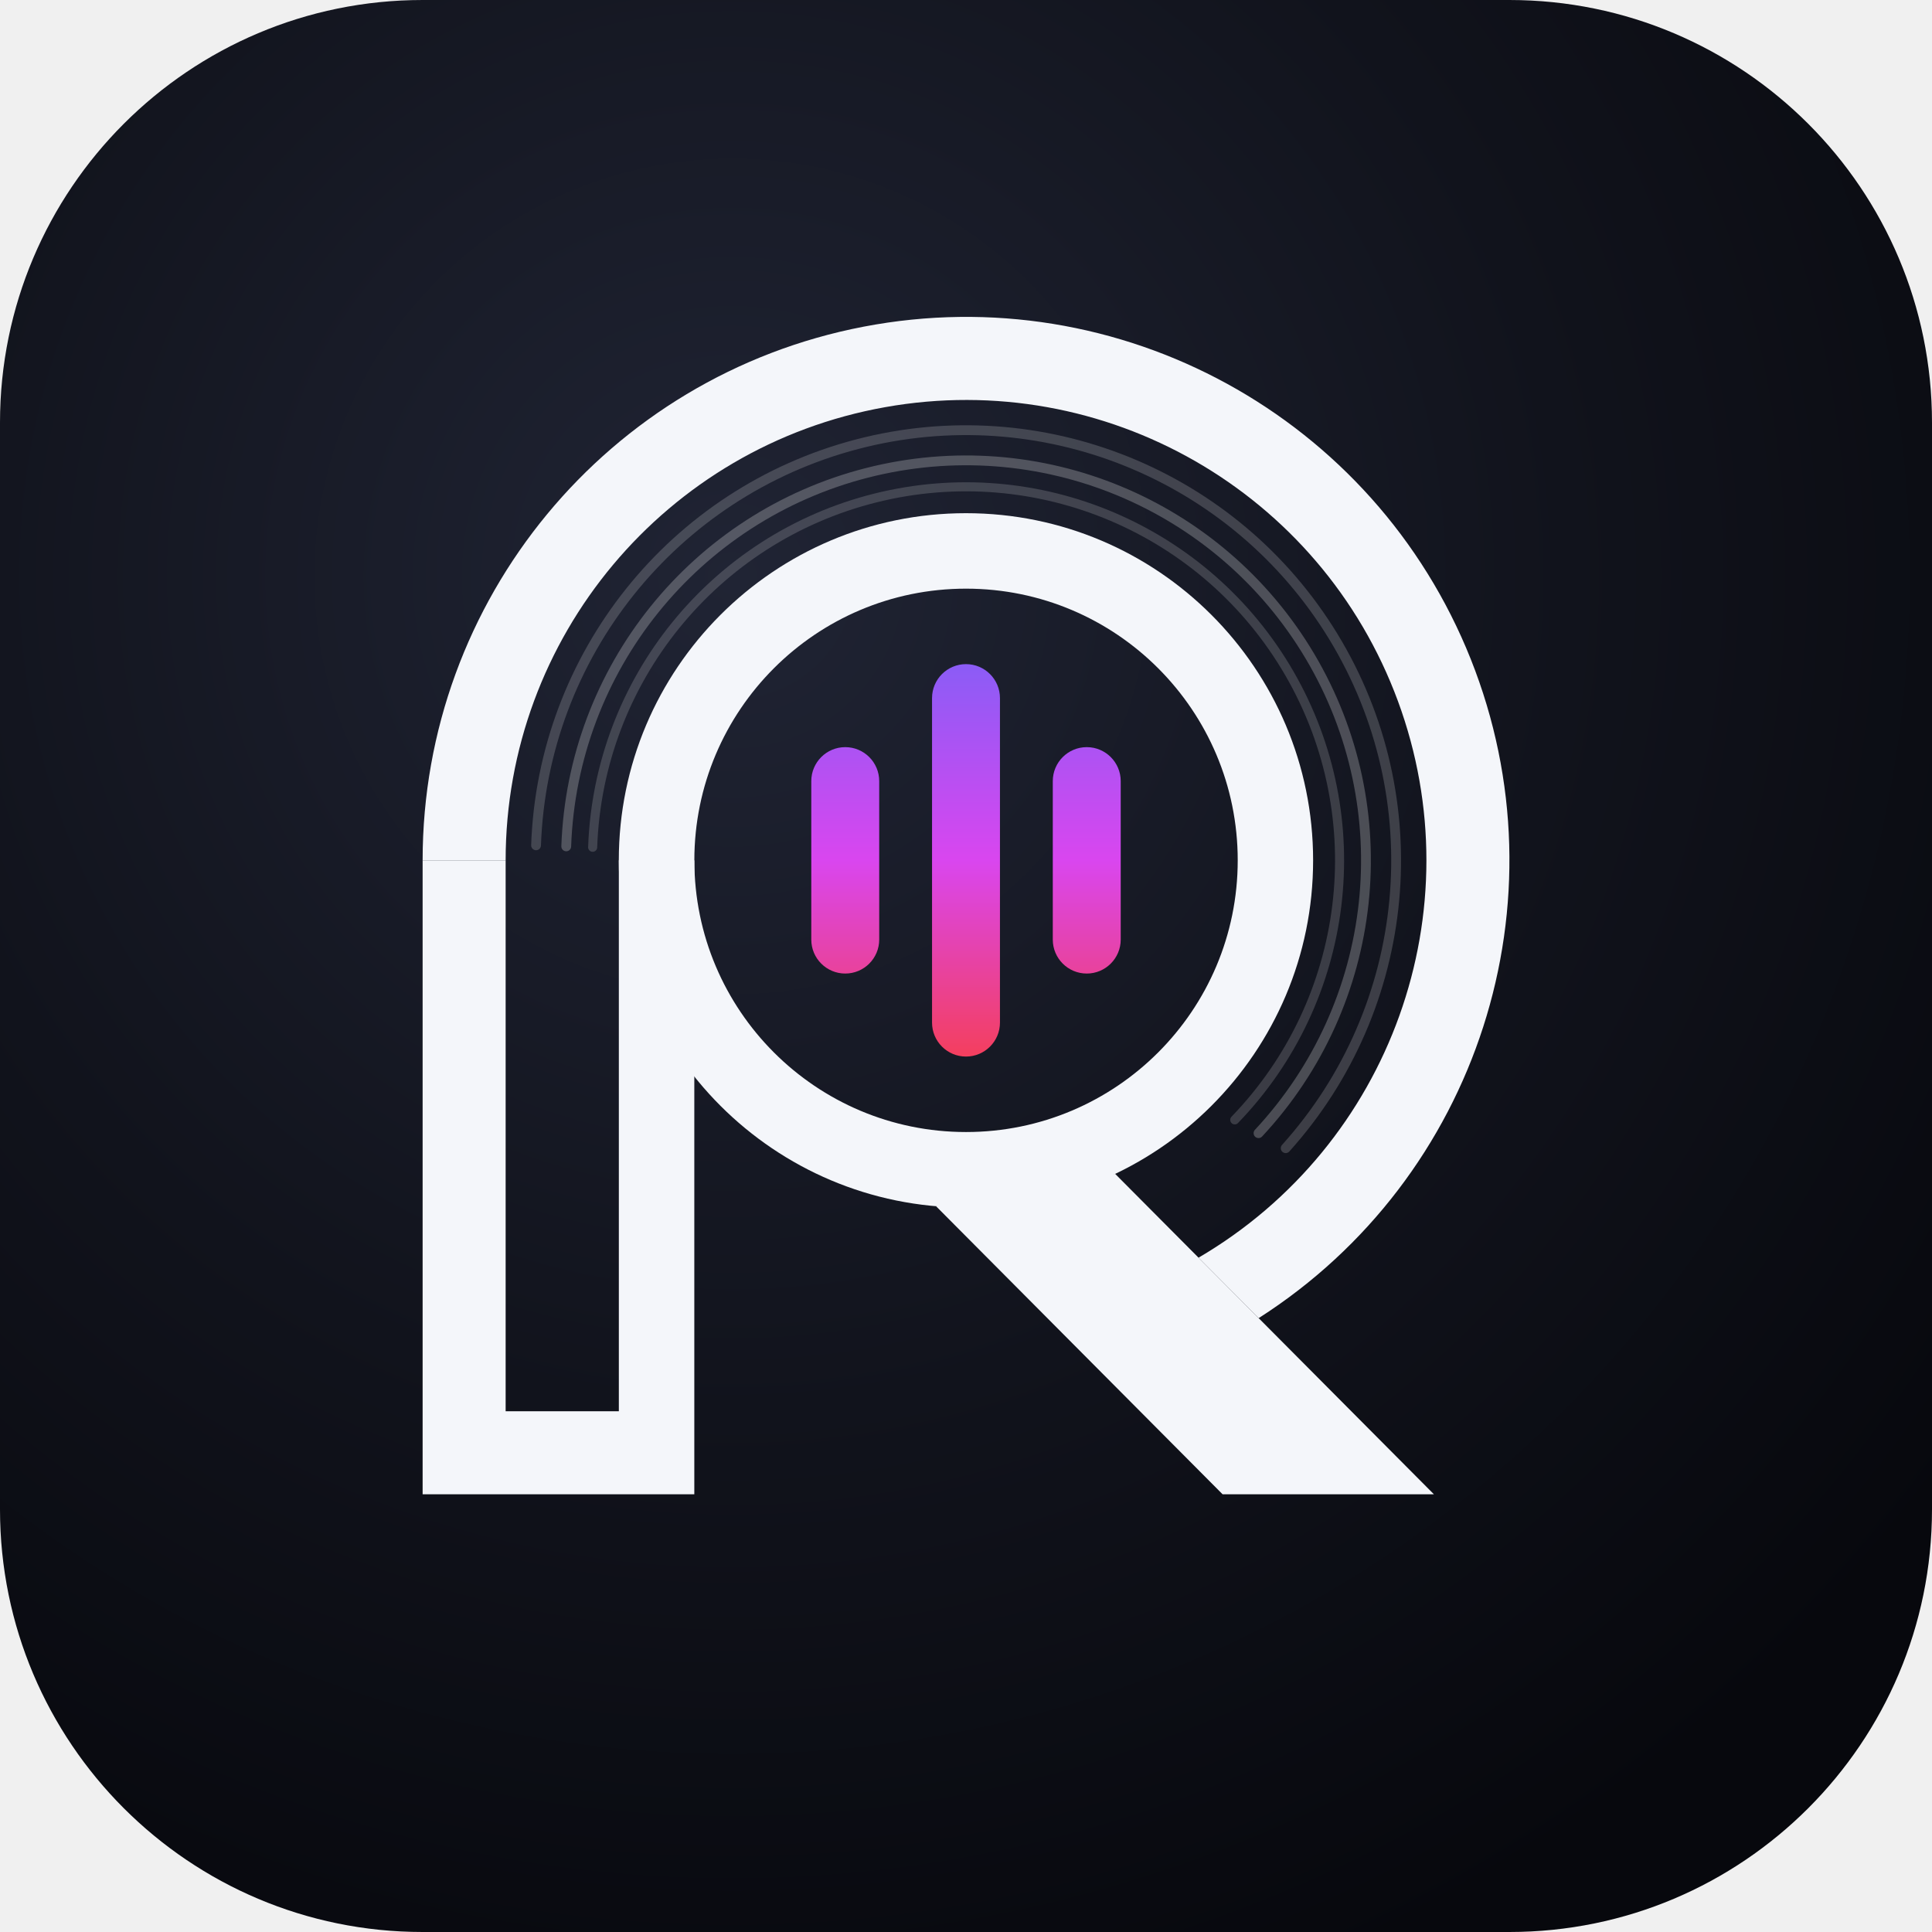
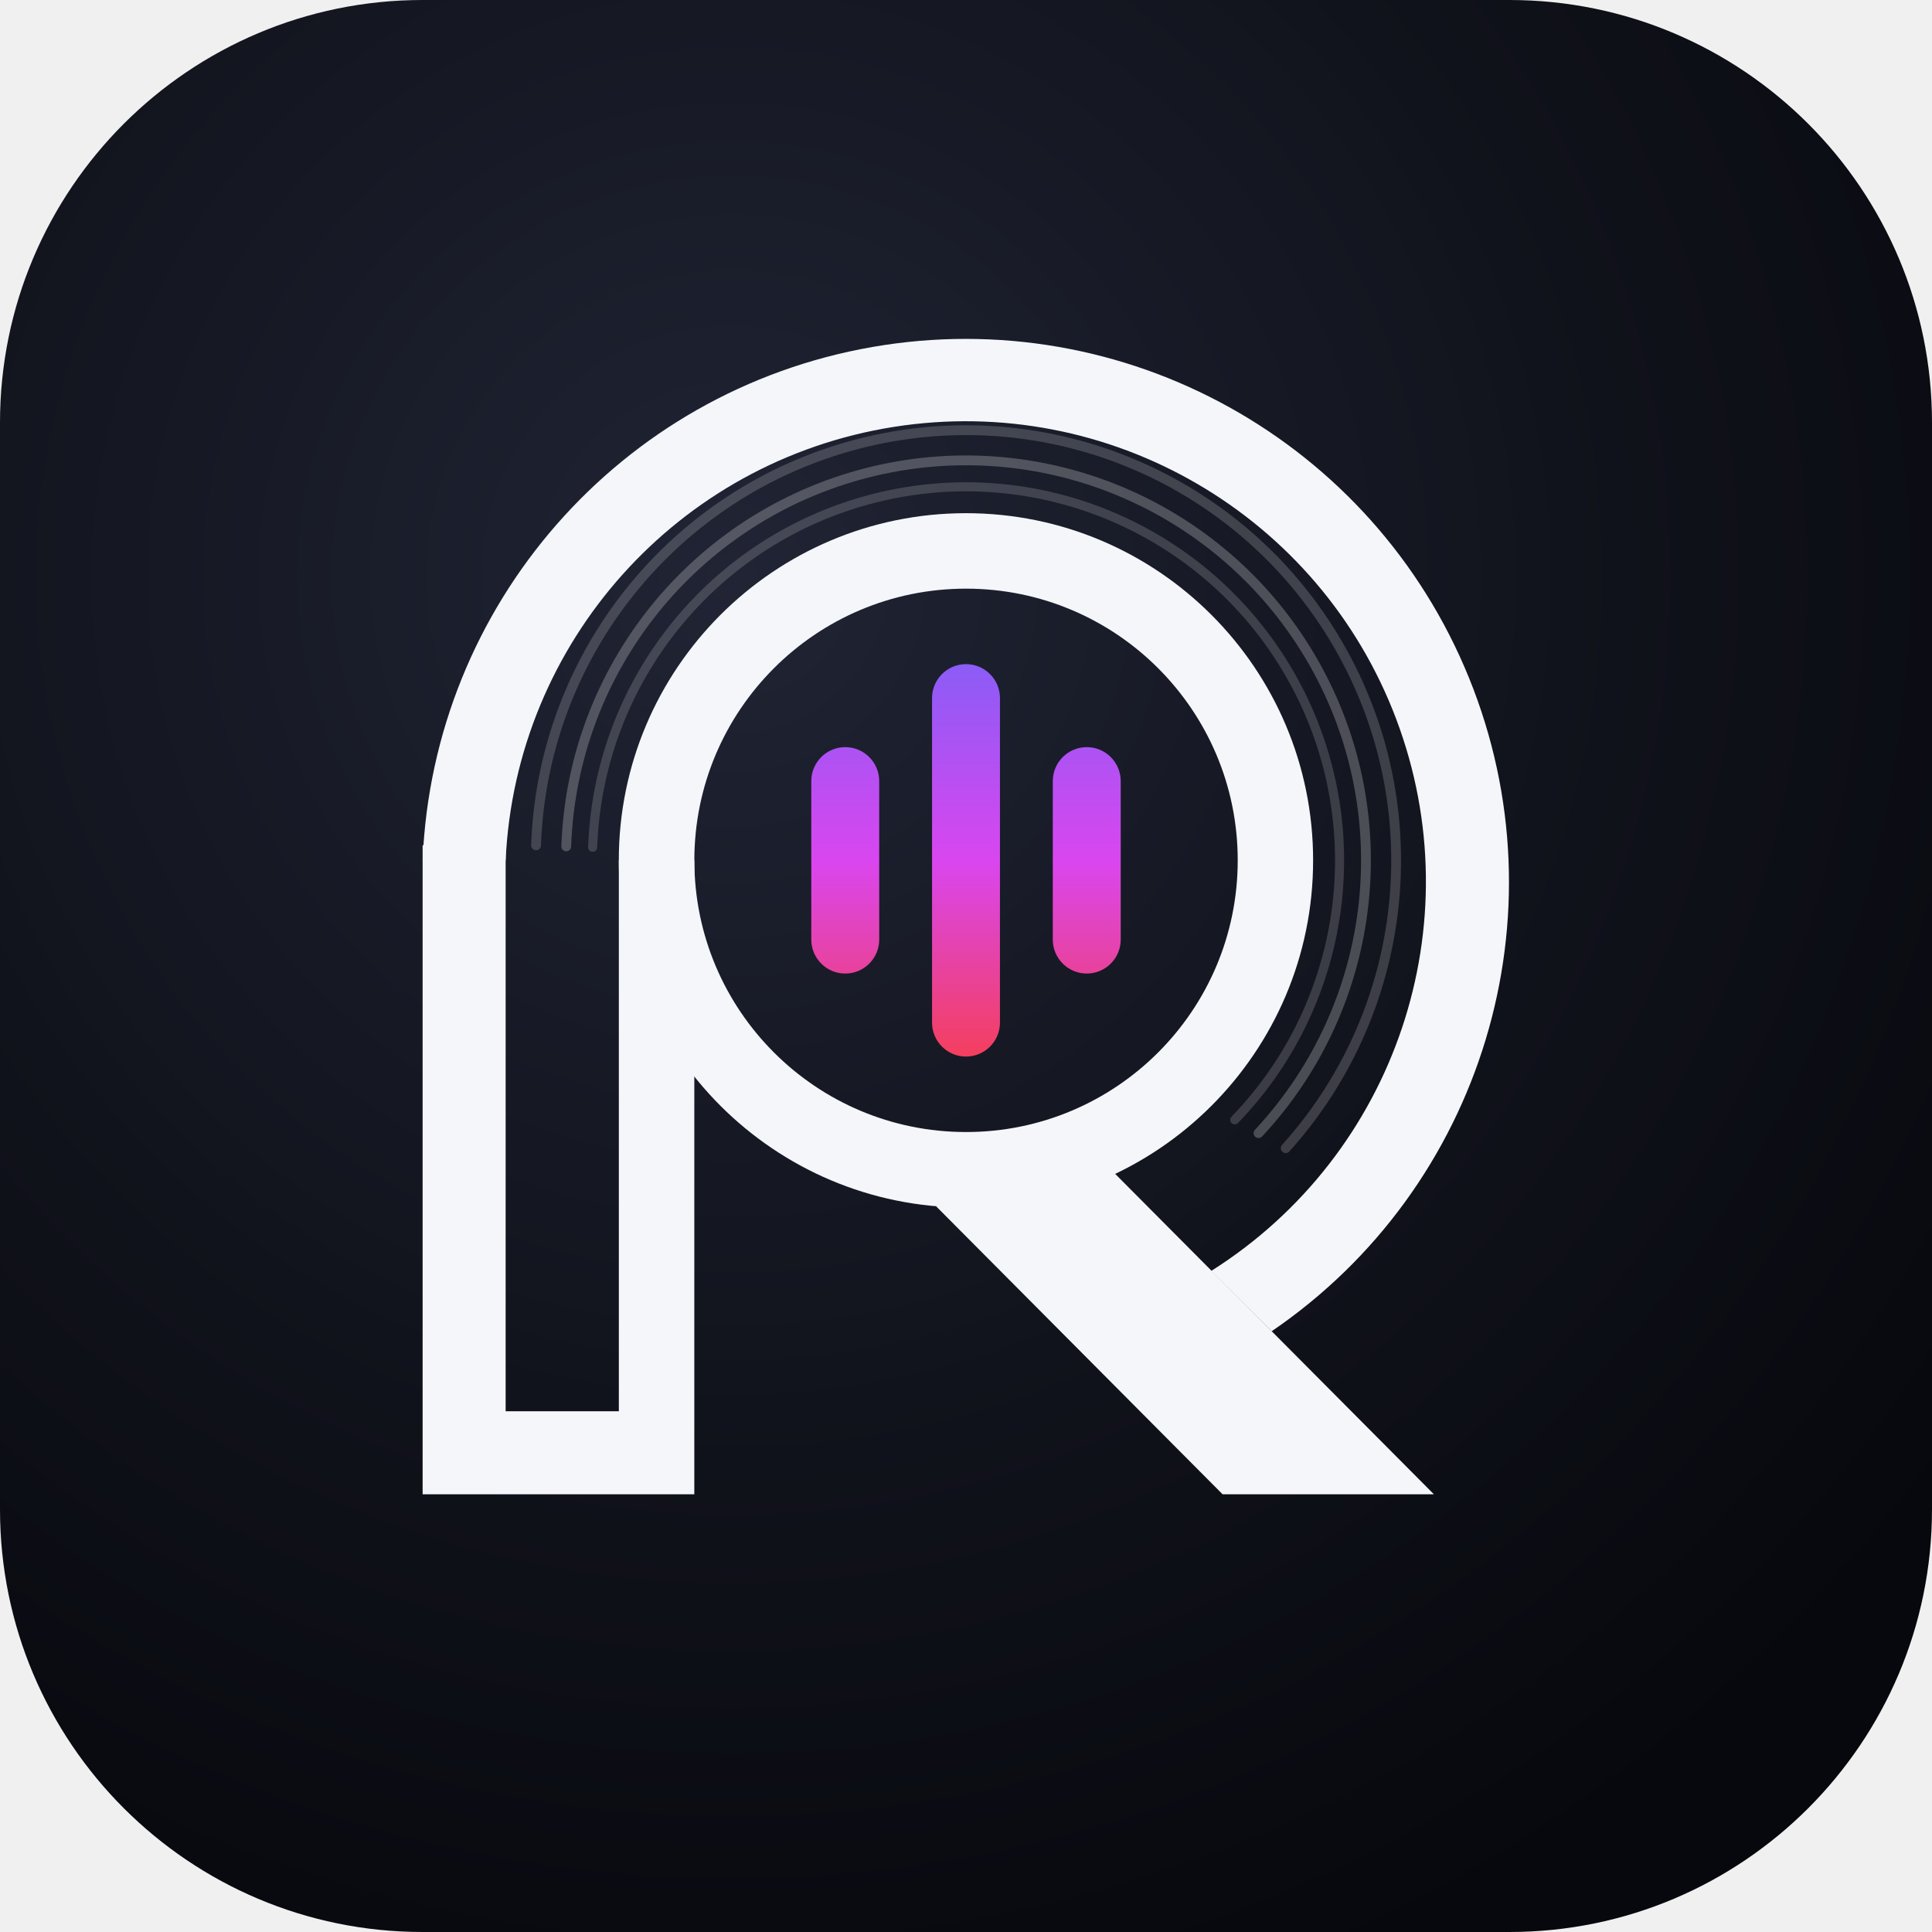
<svg xmlns="http://www.w3.org/2000/svg" viewBox="0 0 256 256">
  <defs>
    <radialGradient id="bg" cx="38%" cy="30%" r="78%">
      <stop offset="0%" stop-color="#202434" />
      <stop offset="55%" stop-color="#11131C" />
      <stop offset="100%" stop-color="#07080D" />
    </radialGradient>
    <linearGradient id="eqGrad" x1="0" y1="88" x2="0" y2="140" gradientUnits="userSpaceOnUse">
      <stop offset="0%" stop-color="#8B5CF6" />
      <stop offset="50%" stop-color="#D946EF" />
      <stop offset="100%" stop-color="#F43F5E" />
    </linearGradient>
  </defs>
  <rect width="256" height="256" rx="56" fill="url(#bg)" />
  <g fill="none" stroke="#FFFFFF" stroke-linecap="round">
    <path d="M71.03,112.01 A57,57 0 1,1 170.36,152.14" stroke-width="1.3" stroke-opacity="0.18" />
    <path d="M75.03,112.15 A53,53 0 1,1 166.76,150.15" stroke-width="1.3" stroke-opacity="0.24" />
    <path d="M78.53,112.27 A49.5,49.5 0 1,1 163.61,148.39" stroke-width="1.2" stroke-opacity="0.17" />
  </g>
-   <g fill="#F4F6FA" fill-rule="evenodd">
-     <path d="M56,114 A72,72 0 1,1 166.78,174.66 L158.81,166.65 A61,61 0 1,0 67,114 Z" />
-     <path d="M56,114 L67,114 L67,187 L82,187 L82,114 L92,114 L92,198 L56,198 Z" />
+   <g fill="#F4F6FA">
+     <path d="M56,114 A72,72 0 1,1 168.5,176.4 L160.5,168.4 A61,61 0 1,0 67,114 Z" />
+     <path d="M56,112 L67,112 L67,187 L82,187 L82,114 L92,114 L92,198 L56,198 Z" />
    <path d="M124.03,159.83 L147.76,155.54 L190,198 L162,198 Z" />
-     <path d="M128,68 A46,46 0 1,1 127.99,68 Z M128,78 A36,36 0 1,0 128.01,78 Z" />
+     <path fill-rule="evenodd" d="M128,68 A46,46 0 1,1 127.99,68 Z M128,78 A36,36 0 1,0 128.01,78 Z" />
  </g>
  <g fill="url(#eqGrad)">
    <path d="M112,99 A4.5,4.5 0 0,1 116.5,103.5 L116.5,124.5 A4.5,4.5 0 0,1 107.5,124.5 L107.5,103.5 A4.5,4.5 0 0,1 112,99 Z" />
    <path d="M128,88 A4.5,4.5 0 0,1 132.5,92.5 L132.5,135.5 A4.5,4.5 0 0,1 123.5,135.5 L123.5,92.5 A4.5,4.5 0 0,1 128,88 Z" />
    <path d="M144,99 A4.5,4.5 0 0,1 148.5,103.5 L148.5,124.5 A4.5,4.5 0 0,1 139.5,124.5 L139.5,103.5 A4.5,4.5 0 0,1 144,99 Z" />
  </g>
</svg>
